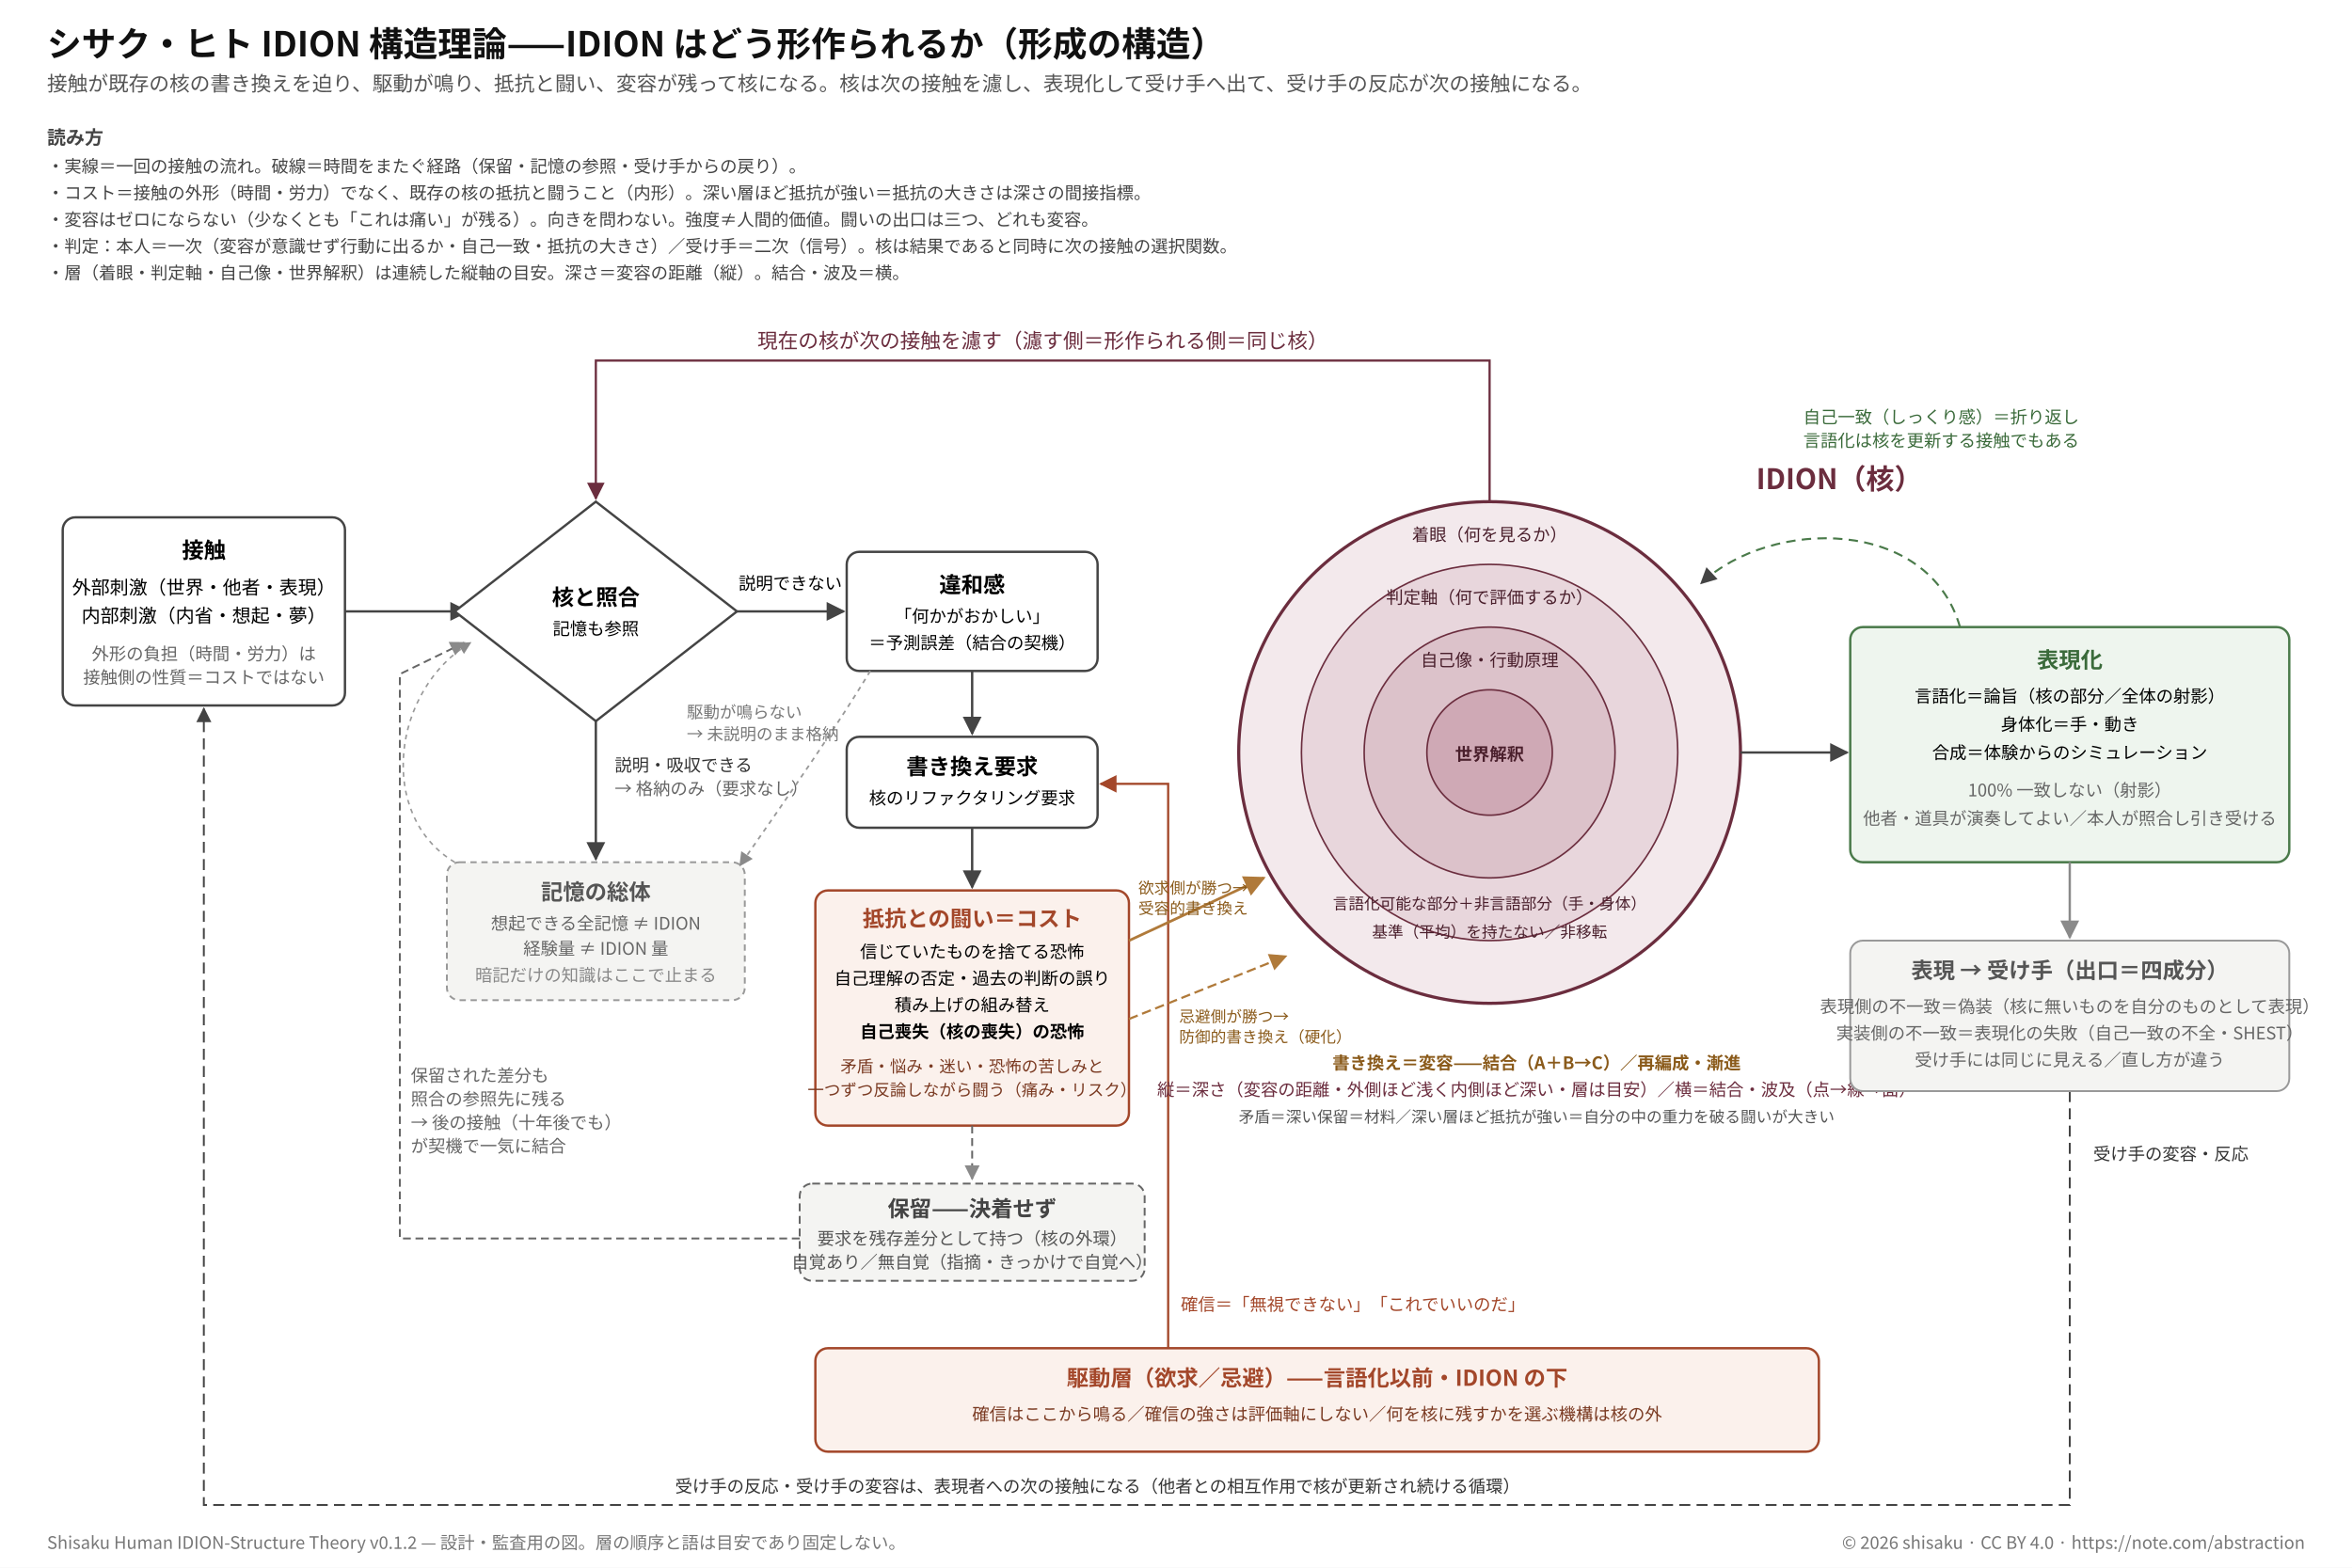
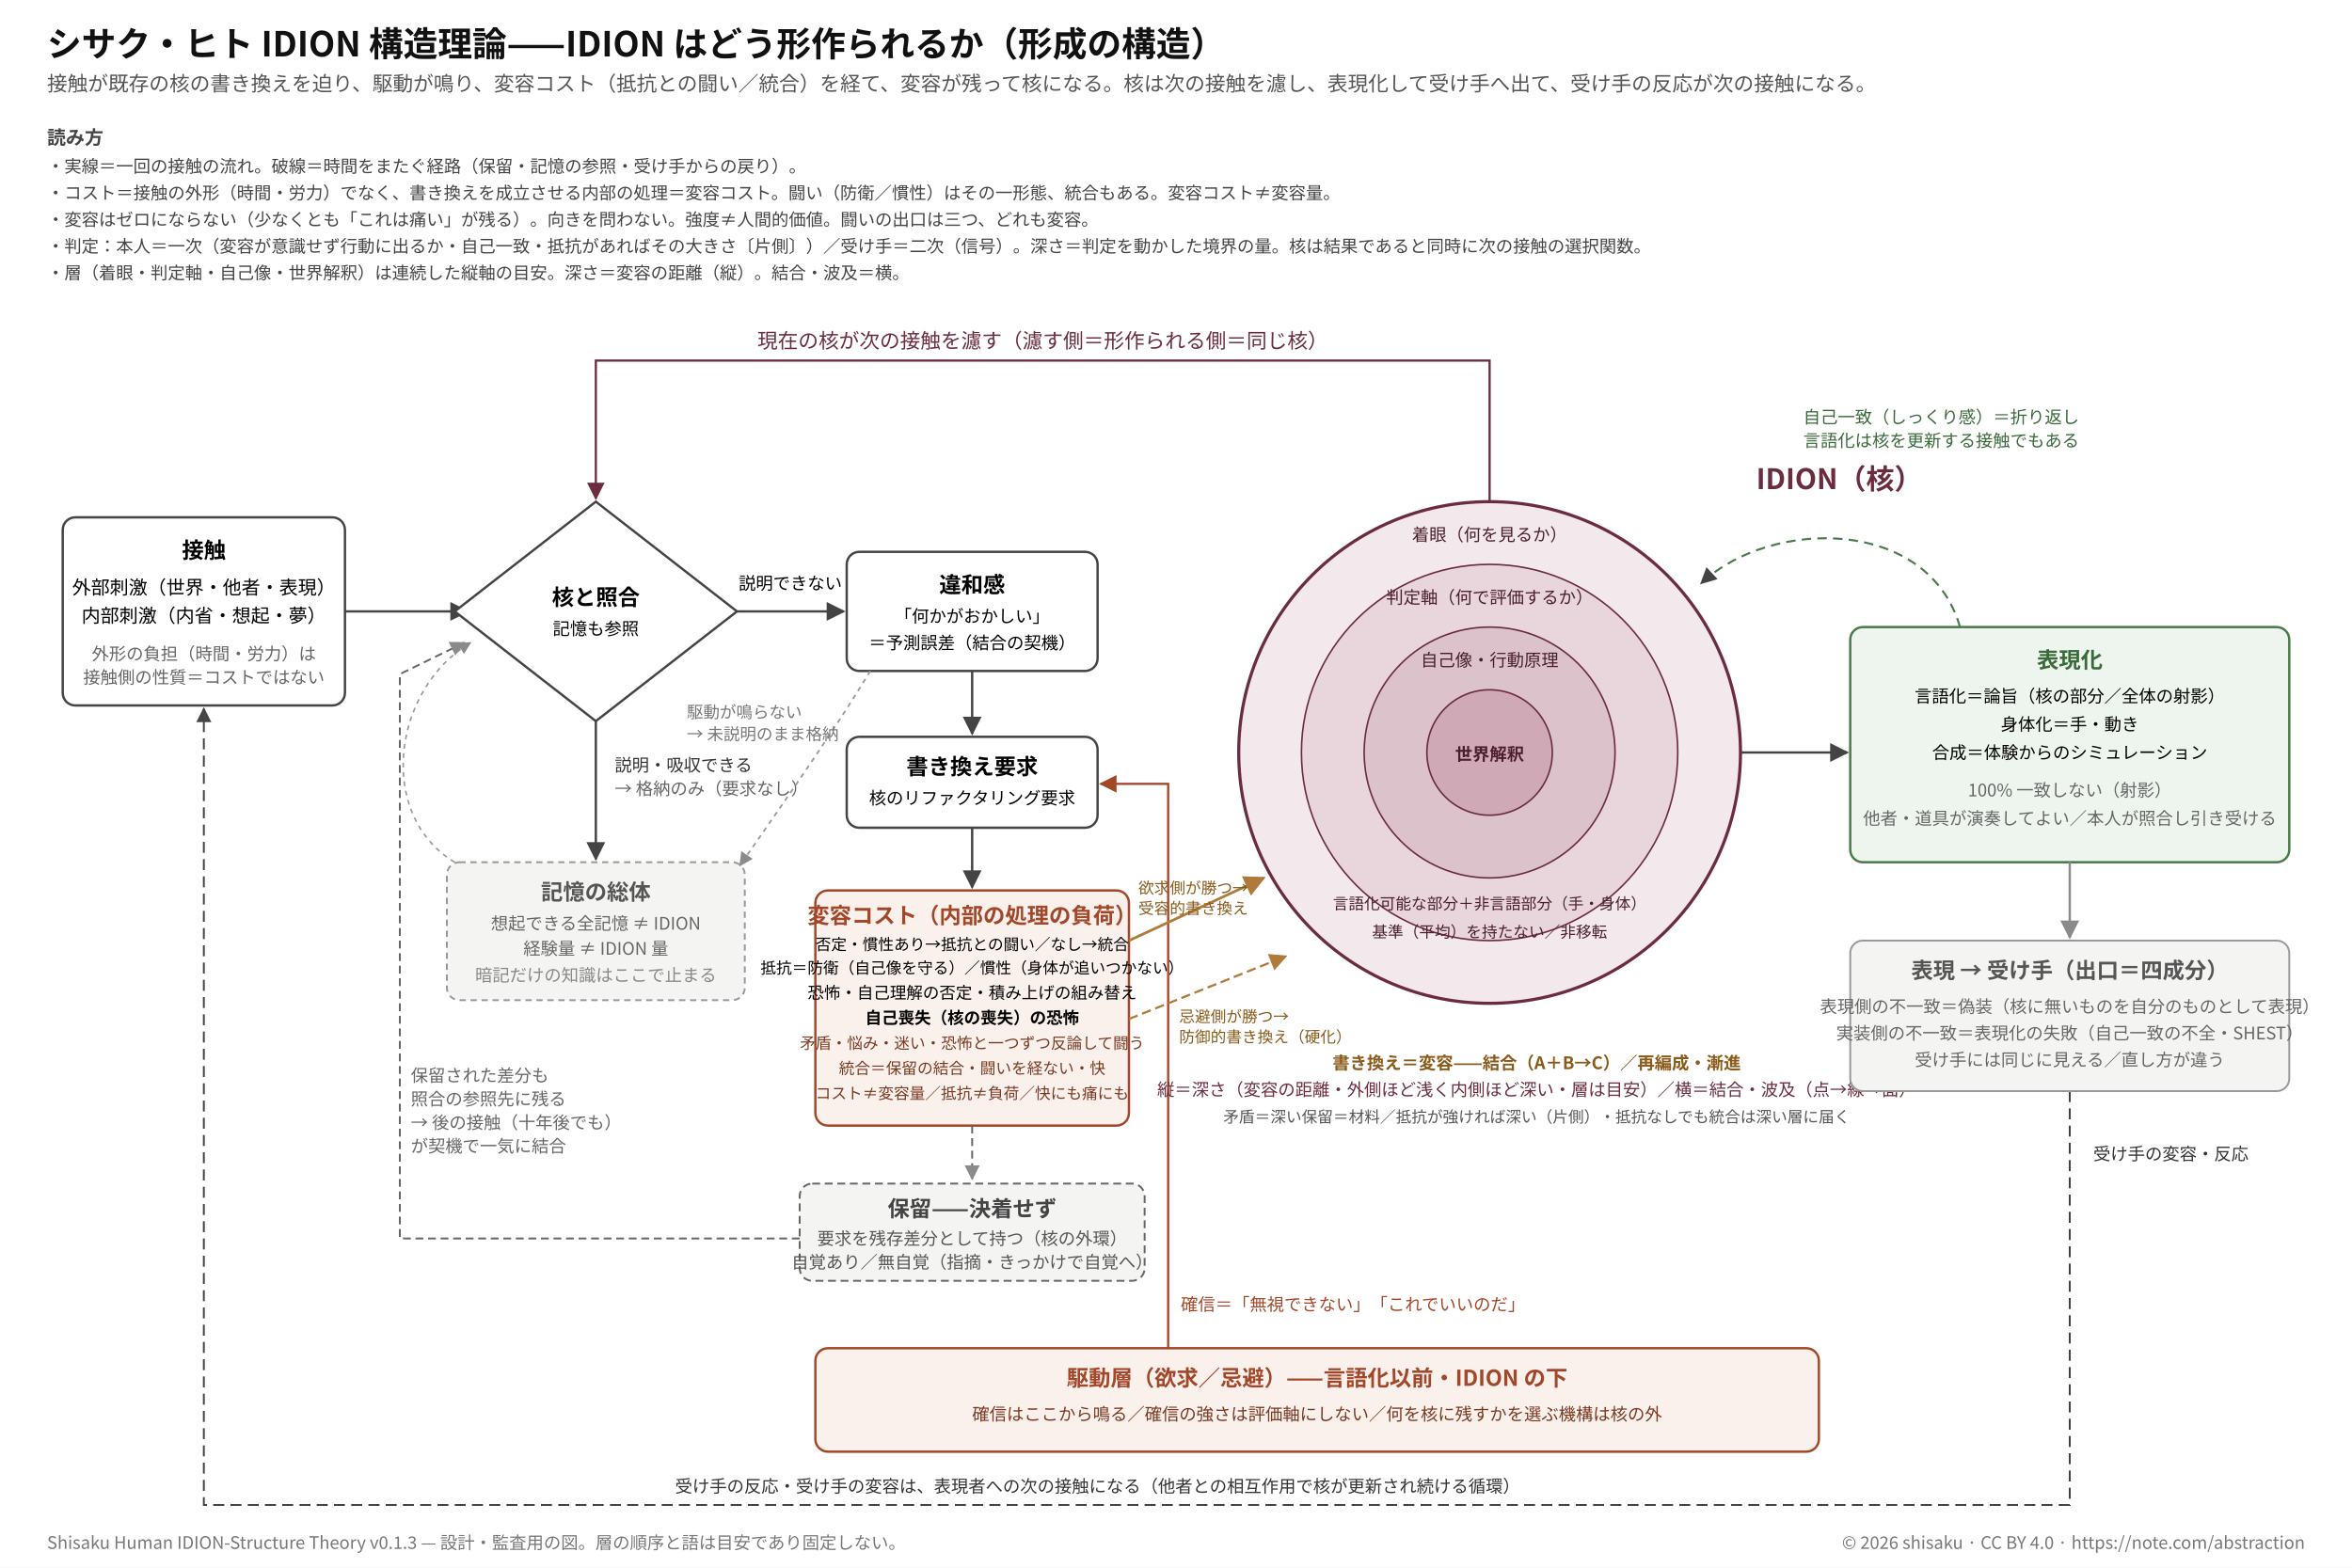
<svg xmlns="http://www.w3.org/2000/svg" viewBox="0 0 1500 1000" font-family="'Hiragino Sans','Noto Sans JP','Noto Sans CJK JP','Yu Gothic',sans-serif" font-size="14">
  <defs>
    <marker id="arr" viewBox="0 0 10 10" refX="9" refY="5" markerWidth="8" markerHeight="8" orient="auto-start-reverse">
      <path d="M0,0 L10,5 L0,10 z" fill="#444" />
    </marker>
    <marker id="arrg" viewBox="0 0 10 10" refX="9" refY="5" markerWidth="8" markerHeight="8" orient="auto-start-reverse">
      <path d="M0,0 L10,5 L0,10 z" fill="#8a8a8a" />
    </marker>
    <marker id="arrd" viewBox="0 0 10 10" refX="9" refY="5" markerWidth="8" markerHeight="8" orient="auto-start-reverse">
      <path d="M0,0 L10,5 L0,10 z" fill="#a3472a" />
    </marker>
    <marker id="arri" viewBox="0 0 10 10" refX="9" refY="5" markerWidth="8" markerHeight="8" orient="auto-start-reverse">
      <path d="M0,0 L10,5 L0,10 z" fill="#6b2d3e" />
    </marker>
    <marker id="arrt" viewBox="0 0 10 10" refX="9" refY="5" markerWidth="8" markerHeight="8" orient="auto-start-reverse">
      <path d="M0,0 L10,5 L0,10 z" fill="#b07a3a" />
    </marker>
  </defs>
  <rect width="1500" height="1000" fill="#ffffff" />
  <text x="30" y="36" font-size="22" font-weight="700" fill="#111">シサク・ヒト IDION 構造理論——IDION はどう形作られるか（形成の構造）</text>
-   <text x="30" y="58" font-size="13" fill="#555">接触が既存の核の書き換えを迫り、駆動が鳴り、抵抗と闘い、変容が残って核になる。核は次の接触を濾し、表現化して受け手へ出て、受け手の反応が次の接触になる。</text>
+   <text x="30" y="58" font-size="13" fill="#555">接触が既存の核の書き換えを迫り、駆動が鳴り、変容コスト（抵抗との闘い／統合）を経て、変容が残って核になる。核は次の接触を濾し、表現化して受け手へ出て、受け手の反応が次の接触になる。</text>
  <g font-size="11" fill="#444">
    <text x="30" y="92" font-weight="700" font-size="12">読み方</text>
    <text x="30" y="110">・実線＝一回の接触の流れ。破線＝時間をまたぐ経路（保留・記憶の参照・受け手からの戻り）。</text>
-     <text x="30" y="127">・コスト＝接触の外形（時間・労力）でなく、既存の核の抵抗と闘うこと（内形）。深い層ほど抵抗が強い＝抵抗の大きさは深さの間接指標。</text>
+     <text x="30" y="127">・コスト＝接触の外形（時間・労力）でなく、書き換えを成立させる内部の処理＝変容コスト。闘い（防衛／慣性）はその一形態、統合もある。変容コスト≠変容量。</text>
    <text x="30" y="144">・変容はゼロにならない（少なくとも「これは痛い」が残る）。向きを問わない。強度≠人間的価値。闘いの出口は三つ、どれも変容。</text>
-     <text x="30" y="161">・判定：本人＝一次（変容が意識せず行動に出るか・自己一致・抵抗の大きさ）／受け手＝二次（信号）。核は結果であると同時に次の接触の選択関数。</text>
+     <text x="30" y="161">・判定：本人＝一次（変容が意識せず行動に出るか・自己一致・抵抗があればその大きさ〔片側〕）／受け手＝二次（信号）。深さ＝判定を動かした境界の量。核は結果であると同時に次の接触の選択関数。</text>
    <text x="30" y="178">・層（着眼・判定軸・自己像・世界解釈）は連続した縦軸の目安。深さ＝変容の距離（縦）。結合・波及＝横。</text>
  </g>
  <path d="M950,320 L950,230 L380,230 L380,318" stroke="#6b2d3e" stroke-width="1.4" fill="none" marker-end="url(#arri)" />
  <text x="665" y="222" text-anchor="middle" font-size="13" fill="#6b2d3e">現在の核が次の接触を濾す（濾す側＝形作られる側＝同じ核）</text>
  <rect x="40" y="330" width="180" height="120" rx="8" fill="#fff" stroke="#444" stroke-width="1.5" />
  <text x="130" y="356" text-anchor="middle" font-weight="700">接触</text>
  <text x="130" y="379" text-anchor="middle" font-size="12">外部刺激（世界・他者・表現）</text>
  <text x="130" y="397" text-anchor="middle" font-size="12">内部刺激（内省・想起・夢）</text>
  <text x="130" y="421" text-anchor="middle" font-size="11" fill="#666">外形の負担（時間・労力）は</text>
  <text x="130" y="436" text-anchor="middle" font-size="11" fill="#666">接触側の性質＝コストではない</text>
  <path d="M220,390 L298,390" stroke="#444" stroke-width="1.5" marker-end="url(#arr)" />
  <polygon points="380,320 470,390 380,460 290,390" fill="#fff" stroke="#444" stroke-width="1.5" />
  <text x="380" y="386" text-anchor="middle" font-weight="700">核と照合</text>
  <text x="380" y="405" text-anchor="middle" font-size="11">記憶も参照</text>
  <path d="M380,460 L380,548" stroke="#444" stroke-width="1.5" marker-end="url(#arr)" />
  <text x="392" y="492" font-size="11" fill="#333">説明・吸収できる</text>
  <text x="392" y="507" font-size="11" fill="#666">→ 格納のみ（要求なし）</text>
  <rect x="285" y="550" width="190" height="88" rx="8" fill="#f4f4f2" stroke="#999" stroke-width="1.2" stroke-dasharray="4 3" />
  <text x="380" y="574" text-anchor="middle" font-weight="700" fill="#555">記憶の総体</text>
  <text x="380" y="593" text-anchor="middle" font-size="11" fill="#666">想起できる全記憶 ≠ IDION</text>
  <text x="380" y="609" text-anchor="middle" font-size="11" fill="#666">経験量 ≠ IDION 量</text>
  <text x="380" y="626" text-anchor="middle" font-size="11" fill="#888">暗記だけの知識はここで止まる</text>
  <path d="M290,550 C240,520 250,440 300,410" stroke="#999" stroke-width="1" fill="none" stroke-dasharray="3 3" marker-end="url(#arrg)" />
  <path d="M470,390 L538,390" stroke="#444" stroke-width="1.5" marker-end="url(#arr)" />
  <text x="504" y="376" text-anchor="middle" font-size="11">説明できない</text>
  <rect x="540" y="352" width="160" height="76" rx="8" fill="#fff" stroke="#444" stroke-width="1.5" />
  <text x="620" y="378" text-anchor="middle" font-weight="700">違和感</text>
  <text x="620" y="397" text-anchor="middle" font-size="11">「何かがおかしい」</text>
  <text x="620" y="414" text-anchor="middle" font-size="11">＝予測誤差（結合の契機）</text>
  <path d="M555,428 C530,470 480,540 472,552" stroke="#999" stroke-width="1.1" fill="none" stroke-dasharray="3 3" marker-end="url(#arrg)" />
  <text x="438" y="458" font-size="10.5" fill="#777">駆動が鳴らない</text>
  <text x="438" y="472" font-size="10.5" fill="#777">→ 未説明のまま格納</text>
  <path d="M620,428 L620,468" stroke="#444" stroke-width="1.5" marker-end="url(#arr)" />
  <rect x="540" y="470" width="160" height="58" rx="8" fill="#fff" stroke="#444" stroke-width="1.5" />
  <text x="620" y="494" text-anchor="middle" font-weight="700">書き換え要求</text>
  <text x="620" y="513" text-anchor="middle" font-size="11">核のリファクタリング要求</text>
  <path d="M620,528 L620,566" stroke="#444" stroke-width="1.5" marker-end="url(#arr)" />
  <rect x="520" y="568" width="200" height="150" rx="8" fill="#fbf1ec" stroke="#a3472a" stroke-width="1.5" />
-   <text x="620" y="591" text-anchor="middle" font-weight="700" fill="#a3472a">抵抗との闘い＝コスト</text>
-   <text x="620" y="611" text-anchor="middle" font-size="11">信じていたものを捨てる恐怖</text>
-   <text x="620" y="628" text-anchor="middle" font-size="11">自己理解の否定・過去の判断の誤り</text>
-   <text x="620" y="645" text-anchor="middle" font-size="11">積み上げの組み替え</text>
-   <text x="620" y="662" text-anchor="middle" font-size="11" font-weight="700">自己喪失（核の喪失）の恐怖</text>
-   <text x="620" y="684" text-anchor="middle" font-size="10.5" fill="#7a3a22">矛盾・悩み・迷い・恐怖の苦しみと</text>
-   <text x="620" y="699" text-anchor="middle" font-size="10.5" fill="#7a3a22">一つずつ反論しながら闘う（痛み・リスク）</text>
+   <text x="620" y="589" text-anchor="middle" font-weight="700" fill="#a3472a">変容コスト（内部の処理の負荷）</text>
+   <text x="620" y="606" text-anchor="middle" font-size="10">否定・慣性あり→抵抗との闘い／なし→統合</text>
+   <text x="620" y="621" text-anchor="middle" font-size="10">抵抗＝防衛（自己像を守る）／慣性（身体が追いつかない）</text>
+   <text x="620" y="637" text-anchor="middle" font-size="10.5">恐怖・自己理解の否定・積み上げの組み替え</text>
+   <text x="620" y="653" text-anchor="middle" font-size="10.5" font-weight="700">自己喪失（核の喪失）の恐怖</text>
+   <text x="620" y="669" text-anchor="middle" font-size="10" fill="#7a3a22">矛盾・悩み・迷い・恐怖と一つずつ反論して闘う</text>
+   <text x="620" y="685" text-anchor="middle" font-size="10" fill="#7a3a22">統合＝保留の結合・闘いを経ない・快</text>
+   <text x="620" y="701" text-anchor="middle" font-size="10" fill="#7a3a22">コスト≠変容量／抵抗≠負荷／快にも痛にも</text>
  <path d="M745,860 L745,500 L702,500" stroke="#a3472a" stroke-width="1.4" fill="none" marker-end="url(#arrd)" />
  <text x="753" y="836" font-size="11" fill="#a3472a">確信＝「無視できない」「これでいいのだ」</text>
  <path d="M720,600 L806,560" stroke="#b07a3a" stroke-width="1.7" marker-end="url(#arrt)" />
  <text x="726" y="570" font-size="10" fill="#8a5a1a">欲求側が勝つ→</text>
  <text x="726" y="583" font-size="10" fill="#8a5a1a">受容的書き換え</text>
  <path d="M720,650 L820,610" stroke="#b07a3a" stroke-width="1.4" stroke-dasharray="6 3" marker-end="url(#arrt)" />
  <text x="752" y="652" font-size="10" fill="#8a5a1a">忌避側が勝つ→</text>
  <text x="752" y="665" font-size="10" fill="#8a5a1a">防御的書き換え（硬化）</text>
  <path d="M620,718 L620,752" stroke="#666" stroke-width="1.2" fill="none" stroke-dasharray="5 3" marker-end="url(#arrg)" />
  <rect x="510" y="755" width="220" height="62" rx="8" fill="#f4f4f2" stroke="#666" stroke-width="1.2" stroke-dasharray="5 3" />
  <text x="620" y="776" text-anchor="middle" font-weight="700" fill="#444">保留——決着せず</text>
  <text x="620" y="794" text-anchor="middle" font-size="11" fill="#555">要求を残存差分として持つ（核の外環）</text>
  <text x="620" y="809" text-anchor="middle" font-size="11" fill="#555">自覚あり／無自覚（指摘・きっかけで自覚へ）</text>
  <path d="M510,790 L255,790 L255,430 L296,410" stroke="#666" stroke-width="1.2" fill="none" stroke-dasharray="5 3" marker-end="url(#arrg)" />
  <text x="262" y="690" font-size="11" fill="#666">保留された差分も</text>
  <text x="262" y="705" font-size="11" fill="#666">照合の参照先に残る</text>
  <text x="262" y="720" font-size="11" fill="#666">→ 後の接触（十年後でも）</text>
  <text x="262" y="735" font-size="11" fill="#666">　が契機で一気に結合</text>
  <path d="M1320,696 L1320,960 L130,960 L130,452" stroke="#444" stroke-width="1.2" fill="none" stroke-dasharray="7 4" marker-end="url(#arr)" />
  <text x="700" y="952" text-anchor="middle" font-size="11" fill="#333">受け手の反応・受け手の変容は、表現者への次の接触になる（他者との相互作用で核が更新され続ける循環）</text>
  <circle cx="950" cy="480" r="160" fill="#f3e9ec" stroke="#6b2d3e" stroke-width="2" />
  <circle cx="950" cy="480" r="120" fill="#e8d6dc" stroke="#6b2d3e" stroke-width="1" />
  <circle cx="950" cy="480" r="80" fill="#dcc2ca" stroke="#6b2d3e" stroke-width="1" />
  <circle cx="950" cy="480" r="40" fill="#cfa9b5" stroke="#6b2d3e" stroke-width="1" />
  <text x="1120" y="312" font-size="18" font-weight="700" fill="#6b2d3e">IDION（核）</text>
  <text x="950" y="345" text-anchor="middle" font-size="11" fill="#4a1f2c">着眼（何を見るか）</text>
  <text x="950" y="385" text-anchor="middle" font-size="11" fill="#4a1f2c">判定軸（何で評価するか）</text>
  <text x="950" y="425" text-anchor="middle" font-size="11" fill="#4a1f2c">自己像・行動原理</text>
  <text x="950" y="485" text-anchor="middle" font-size="11" font-weight="700" fill="#4a1f2c">世界解釈</text>
  <text x="950" y="580" text-anchor="middle" font-size="10" fill="#4a1f2c">言語化可能な部分＋非言語部分（手・身体）</text>
  <text x="950" y="598" text-anchor="middle" font-size="10" fill="#4a1f2c">基準（平均）を持たない／非移転</text>
  <text x="980" y="682" text-anchor="middle" font-size="11" font-weight="700" fill="#8a5a1a">書き換え＝変容——結合（A＋B→C）／再編成・漸進</text>
  <text x="980" y="699" text-anchor="middle" font-size="11" fill="#6b2d3e">縦＝深さ（変容の距離・外側ほど浅く内側ほど深い・層は目安）／横＝結合・波及（点→線→面）</text>
-   <text x="980" y="716" text-anchor="middle" font-size="10" fill="#555">矛盾＝深い保留＝材料／深い層ほど抵抗が強い＝自分の中の重力を破る闘いが大きい</text>
+   <text x="980" y="716" text-anchor="middle" font-size="10" fill="#555">矛盾＝深い保留＝材料／抵抗が強ければ深い（片側）・抵抗なしでも統合は深い層に届く</text>
  <rect x="520" y="860" width="640" height="66" rx="8" fill="#fbf1ec" stroke="#a3472a" stroke-width="1.5" />
  <text x="840" y="884" text-anchor="middle" font-weight="700" fill="#a3472a">駆動層（欲求／忌避）——言語化以前・IDION の下</text>
  <text x="840" y="906" text-anchor="middle" font-size="11" fill="#7a3a22">確信はここから鳴る／確信の強さは評価軸にしない／何を核に残すかを選ぶ機構は核の外</text>
  <path d="M1110,480 L1178,480" stroke="#444" stroke-width="1.5" marker-end="url(#arr)" />
  <rect x="1180" y="400" width="280" height="150" rx="8" fill="#eef5ee" stroke="#4a7a4a" stroke-width="1.5" />
  <text x="1320" y="426" text-anchor="middle" font-weight="700" fill="#3a6a3a">表現化</text>
  <text x="1320" y="448" text-anchor="middle" font-size="11">言語化＝論旨（核の部分／全体の射影）</text>
  <text x="1320" y="466" text-anchor="middle" font-size="11">身体化＝手・動き</text>
  <text x="1320" y="484" text-anchor="middle" font-size="11">合成＝体験からのシミュレーション</text>
  <text x="1320" y="508" text-anchor="middle" font-size="11" fill="#666">100% 一致しない（射影）</text>
  <text x="1320" y="526" text-anchor="middle" font-size="11" fill="#666">他者・道具が演奏してよい／本人が照合し引き受ける</text>
  <path d="M1250,400 C1230,330 1130,330 1085,372" stroke="#4a7a4a" stroke-width="1.3" fill="none" stroke-dasharray="6 4" marker-end="url(#arr)" />
  <text x="1150" y="270" font-size="11" fill="#3a6a3a">自己一致（しっくり感）＝折り返し</text>
  <text x="1150" y="285" font-size="11" fill="#3a6a3a">言語化は核を更新する接触でもある</text>
  <path d="M1320,550 L1320,598" stroke="#8a8a8a" stroke-width="1.5" marker-end="url(#arrg)" />
  <rect x="1180" y="600" width="280" height="96" rx="8" fill="#f4f4f2" stroke="#999" stroke-width="1.2" />
  <text x="1320" y="624" text-anchor="middle" font-weight="700" fill="#555">表現 → 受け手（出口＝四成分）</text>
  <text x="1320" y="646" text-anchor="middle" font-size="11" fill="#666">表現側の不一致＝偽装（核に無いものを自分のものとして表現）</text>
  <text x="1320" y="663" text-anchor="middle" font-size="11" fill="#666">実装側の不一致＝表現化の失敗（自己一致の不全・SHEST）</text>
  <text x="1320" y="680" text-anchor="middle" font-size="11" fill="#666">受け手には同じに見える／直し方が違う</text>
  <text x="1335" y="740" font-size="11" fill="#333">受け手の変容・反応</text>
-   <text x="30" y="988" font-size="11" fill="#777">Shisaku Human IDION-Structure Theory v0.1.2 — 設計・監査用の図。層の順序と語は目安であり固定しない。</text>
+   <text x="30" y="988" font-size="11" fill="#777">Shisaku Human IDION-Structure Theory v0.1.3 — 設計・監査用の図。層の順序と語は目安であり固定しない。</text>
  <text x="1470" y="988" font-size="11" fill="#777" text-anchor="end">© 2026 shisaku · CC BY 4.0 · https://note.com/abstraction</text>
</svg>
